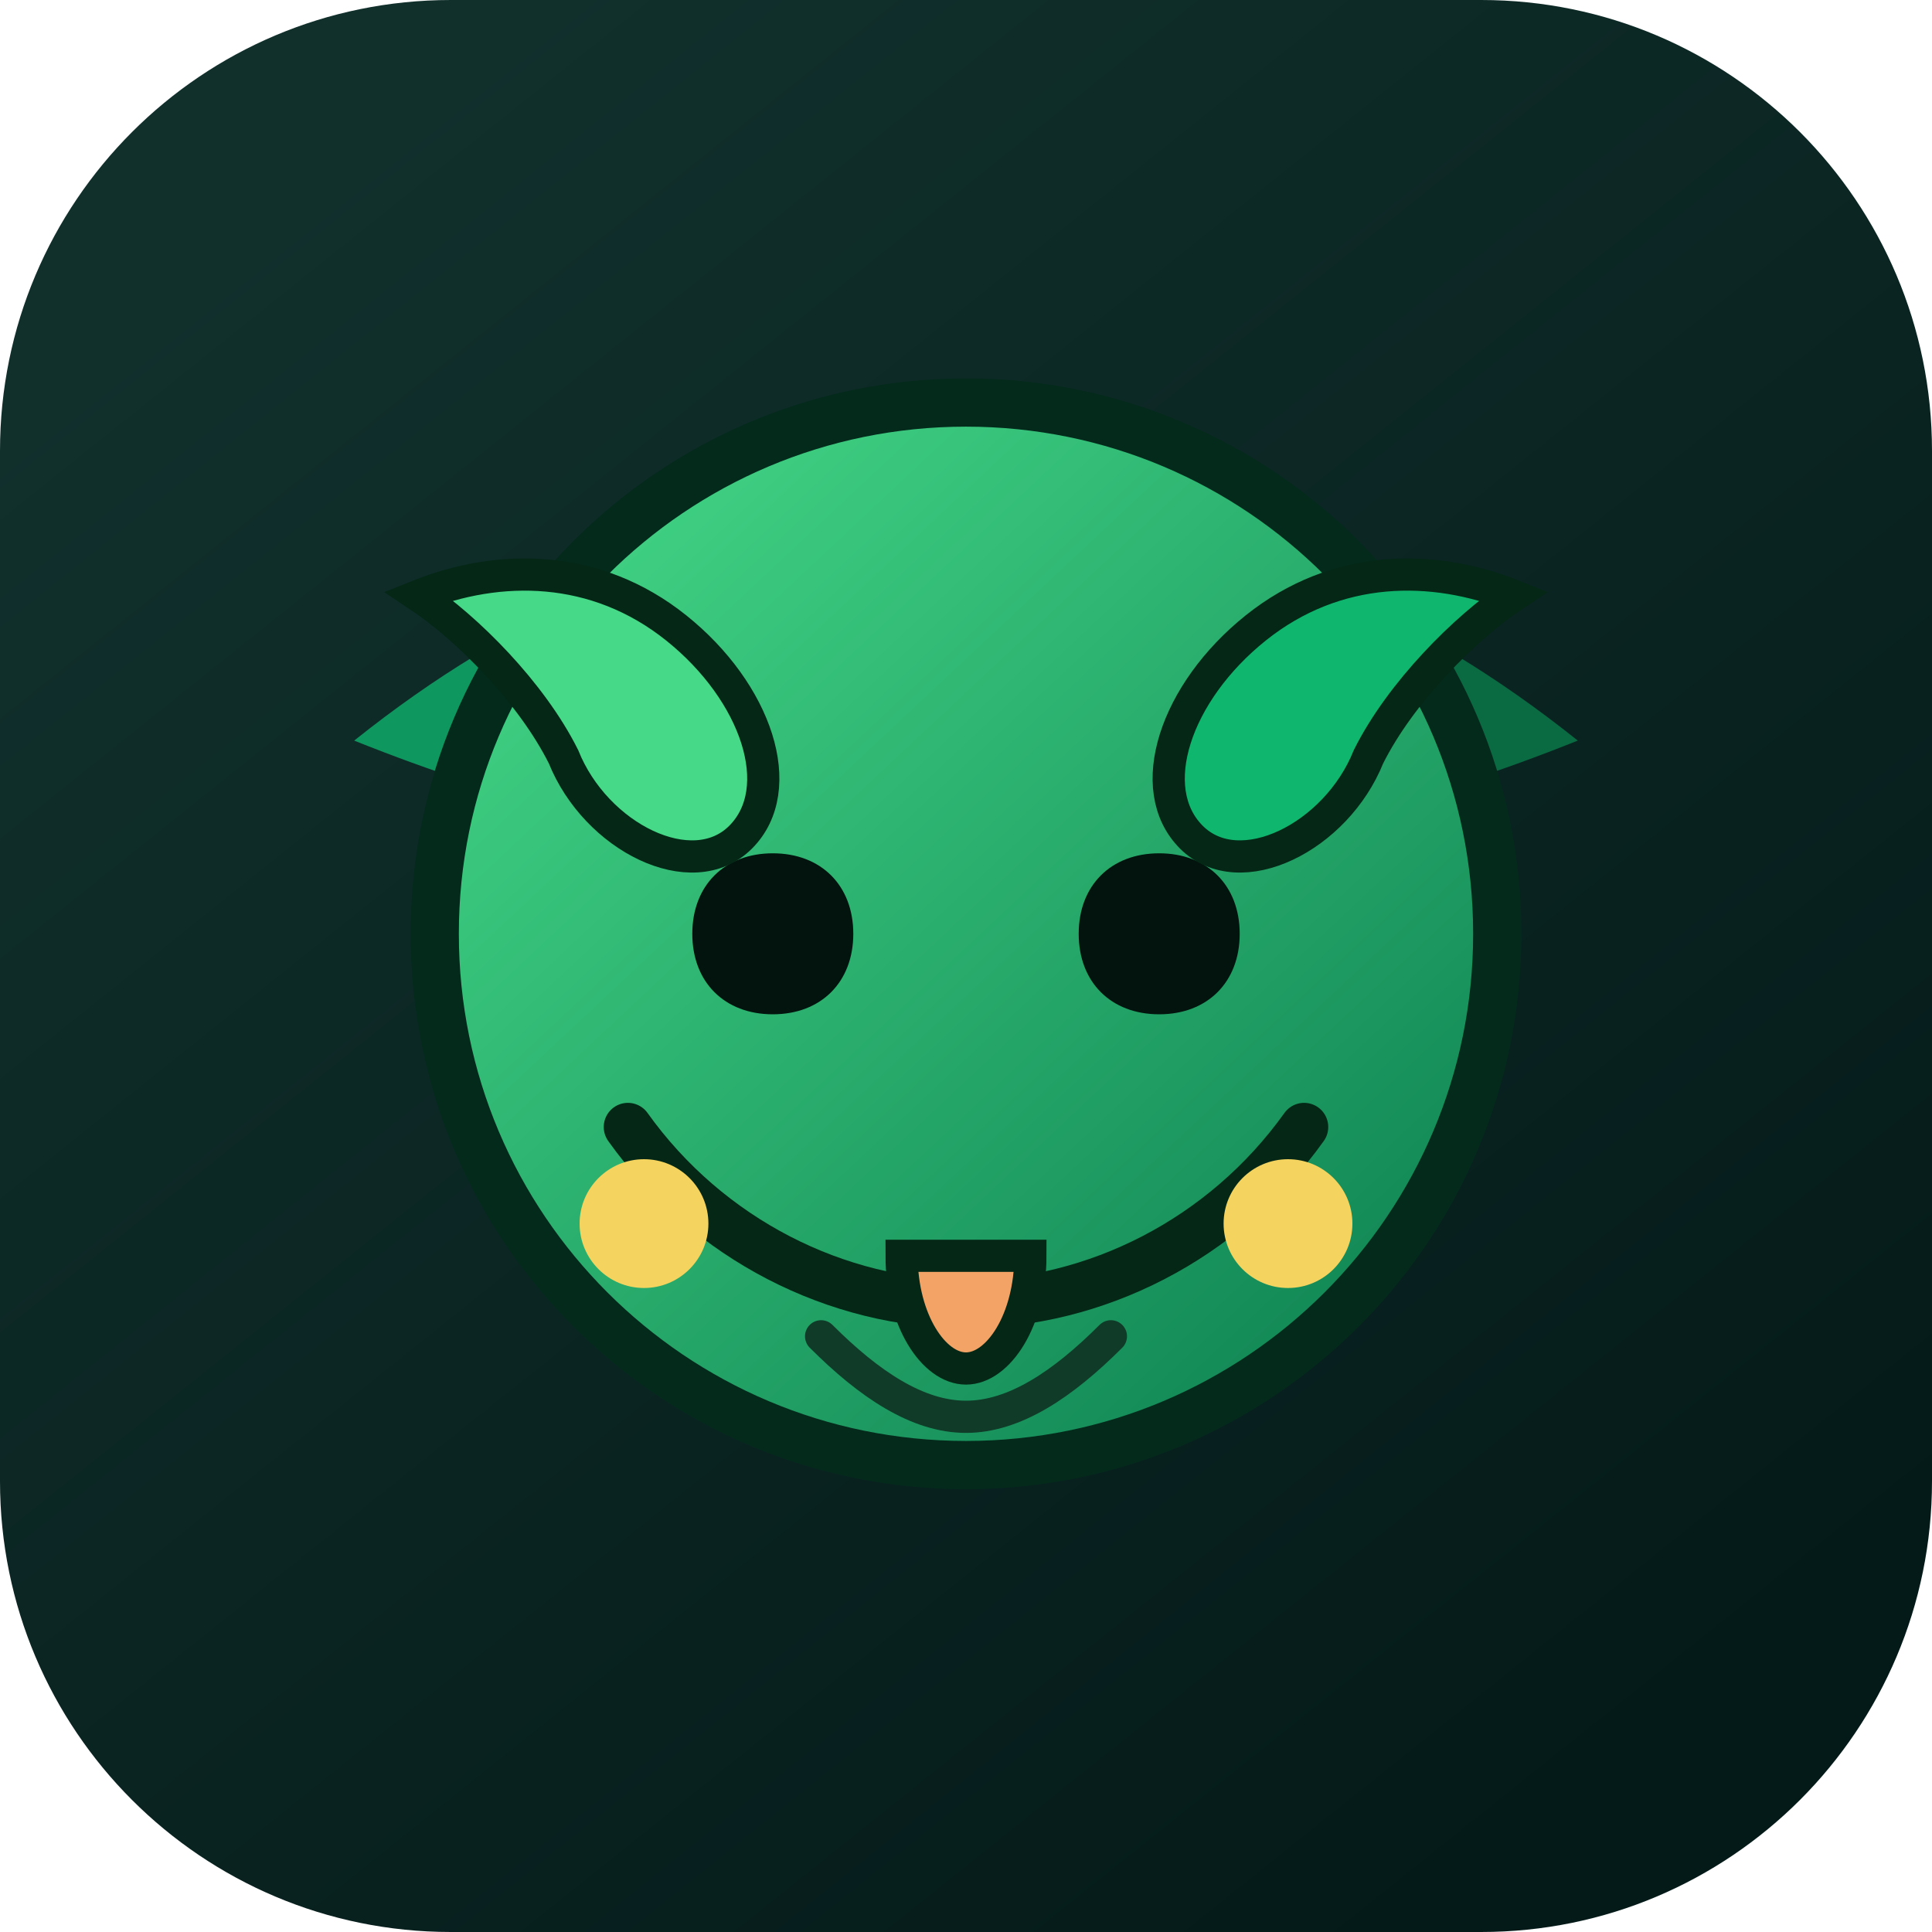
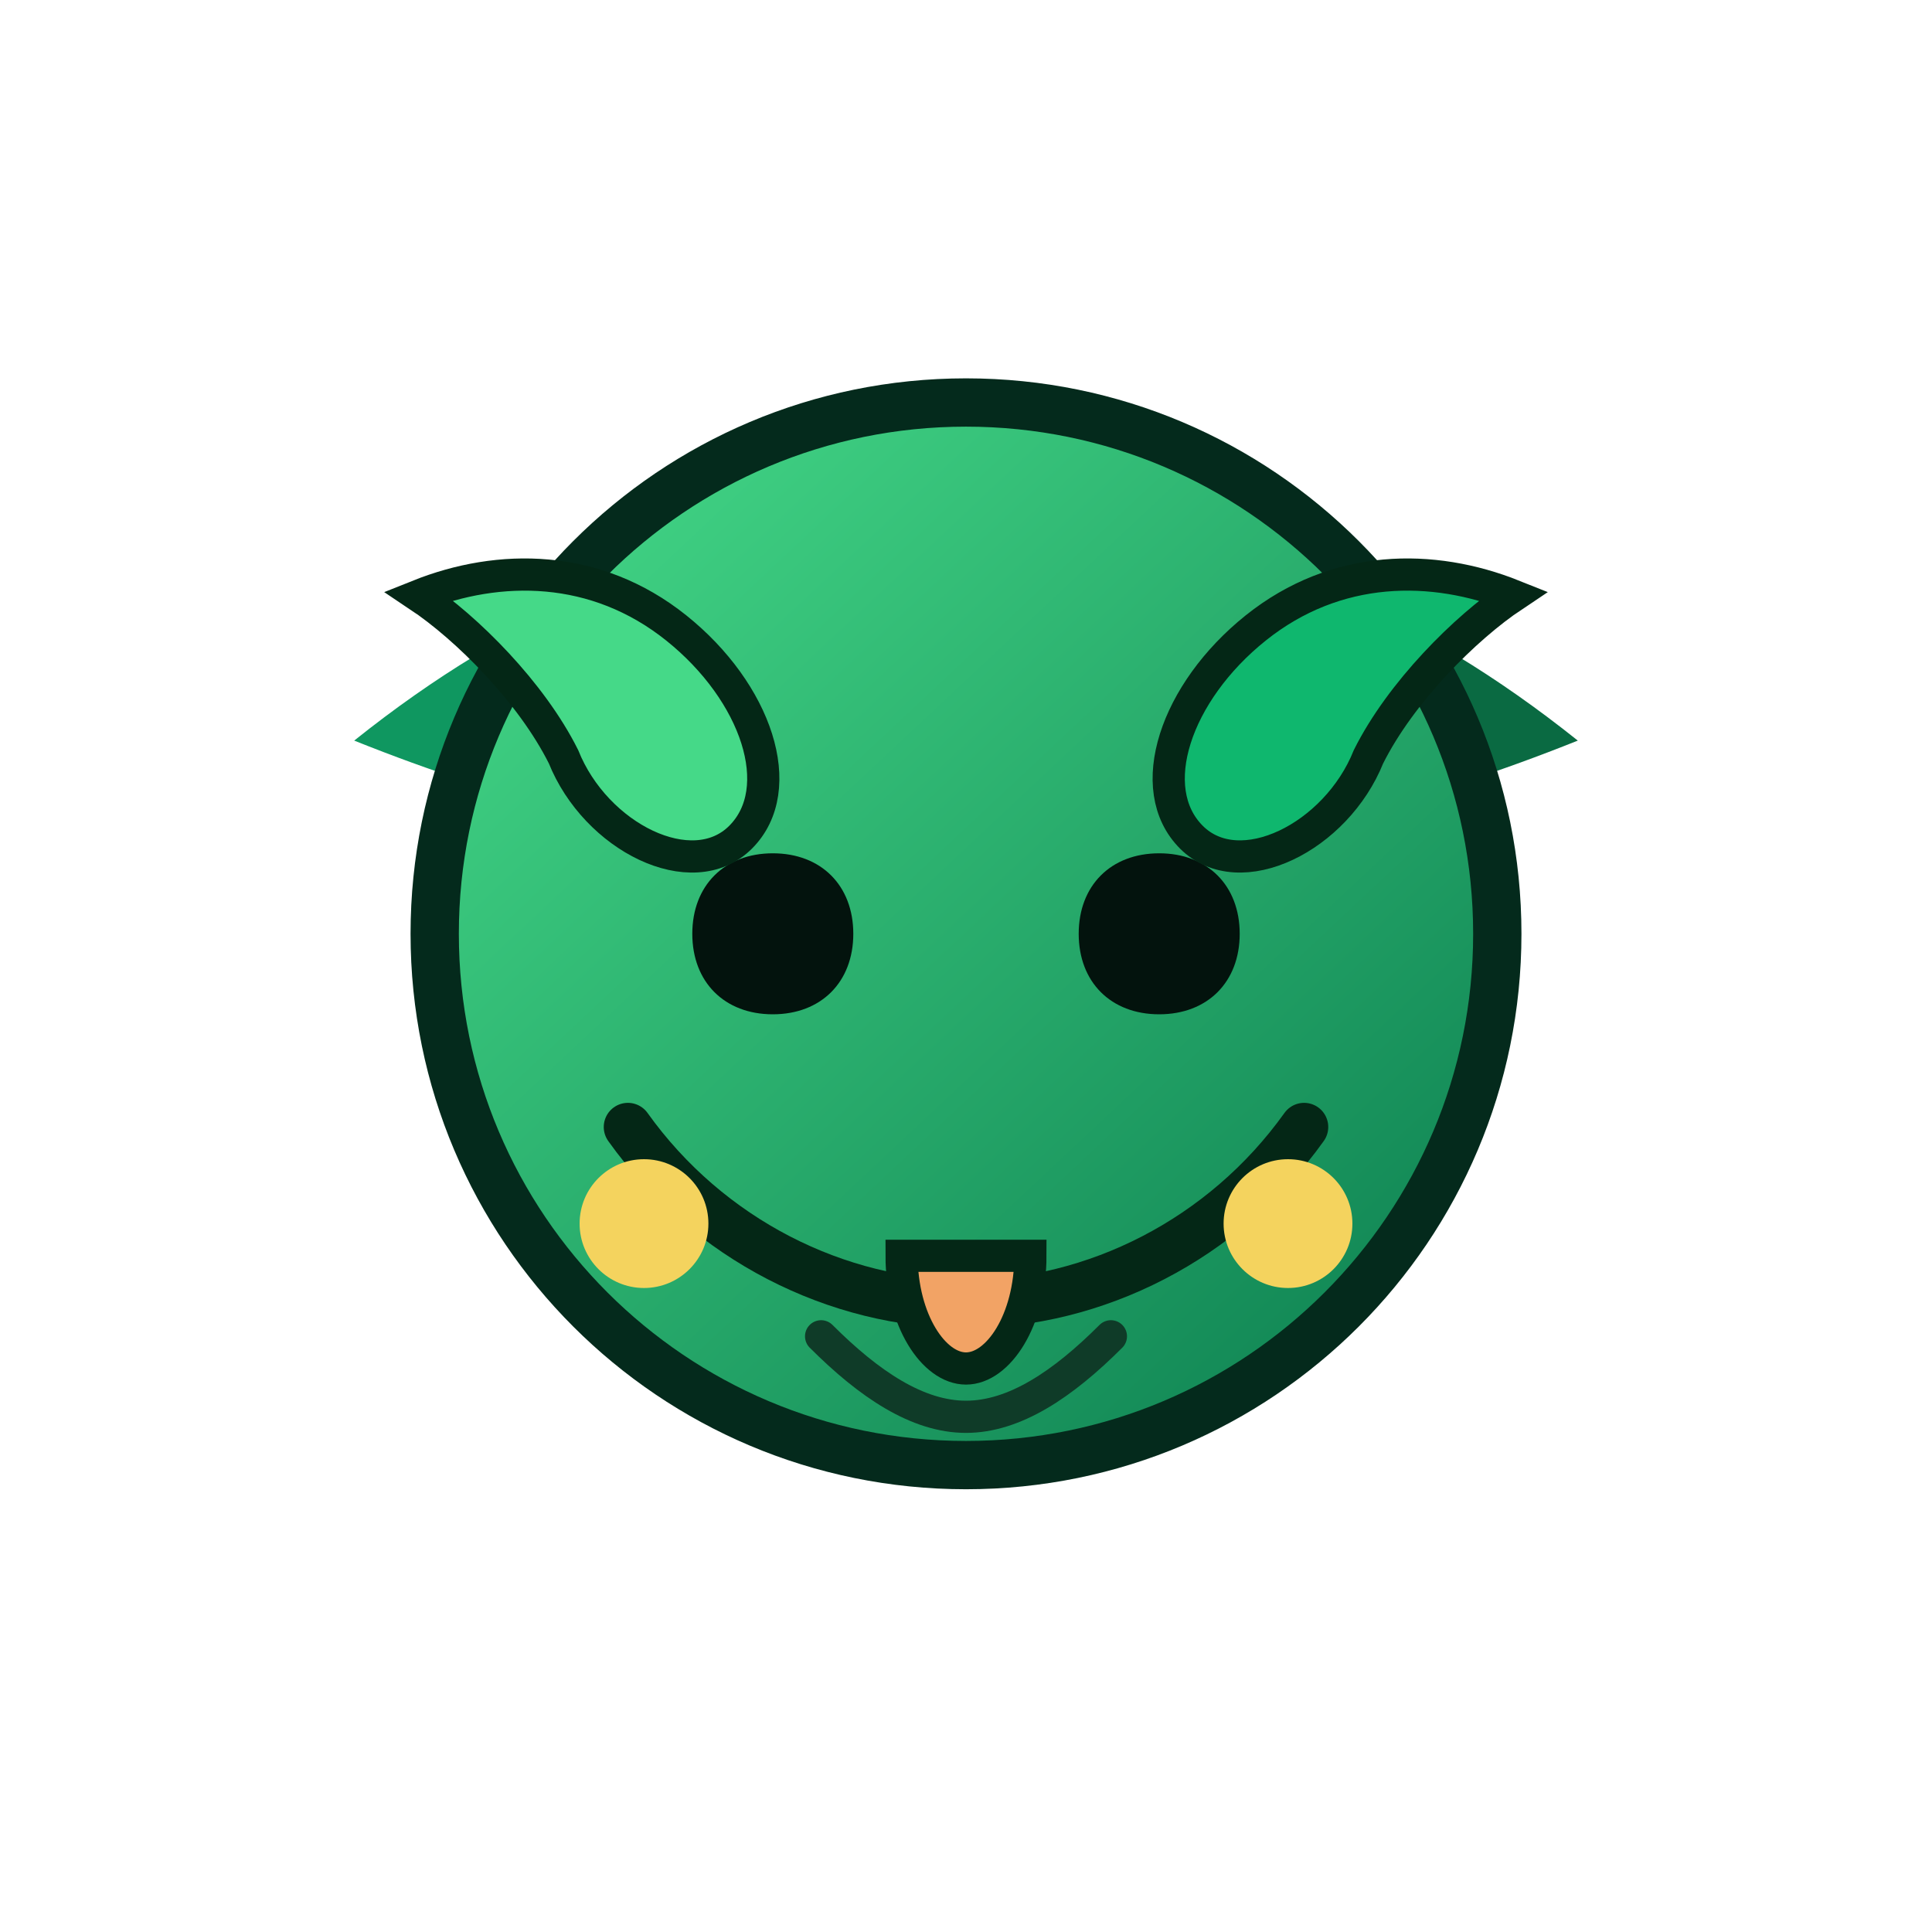
<svg xmlns="http://www.w3.org/2000/svg" viewBox="0 0 120 120" role="img" aria-labelledby="title">
  <defs>
    <linearGradient id="kobold-bg" x1="20" y1="10" x2="100" y2="110" gradientUnits="userSpaceOnUse">
      <stop offset="0" stop-color="#11302c" />
      <stop offset="1" stop-color="#041a19" />
    </linearGradient>
    <linearGradient id="kobold-skin" x1="32" y1="26" x2="92" y2="90" gradientUnits="userSpaceOnUse">
      <stop offset="0" stop-color="#45d988" />
      <stop offset="1" stop-color="#0b7d4f" />
    </linearGradient>
  </defs>
-   <rect width="120" height="120" rx="28" fill="url(#kobold-bg)" />
  <path d="M22 46c10-8 20-12 28-12-5 8-6 13-6 18-6-1-12-2-22-6z" fill="#0f9760" />
  <path d="M98 46c-10-8-20-12-28-12 5 8 6 13 6 18 6-1 12-2 22-6z" fill="#0a6a42" />
  <circle cx="60" cy="58" r="33" fill="url(#kobold-skin)" stroke="#042a1c" stroke-width="3" />
  <path d="M39 70c5 7 13 11 21 11s16-4 21-11" fill="none" stroke="#042716" stroke-width="3" stroke-linecap="round" />
  <path d="M48 63c-3 0-5-2-5-5s2-5 5-5 5 2 5 5-2 5-5 5zm24 0c-3 0-5-2-5-5s2-5 5-5 5 2 5 5-2 5-5 5z" fill="#03130d" />
  <path d="M56 78h8c0 4-2 7-4 7s-4-3-4-7z" fill="#f2a365" stroke="#042716" stroke-width="2" />
  <path d="M35 47c2 5 8 8 11 5s1-9-4-13c-5-4-11-4-16-2 3 2 7 6 9 10z" fill="#45d988" stroke="#042716" stroke-width="2" />
  <path d="M85 47c-2 5-8 8-11 5s-1-9 4-13 11-4 16-2c-3 2-7 6-9 10z" fill="#0fb76e" stroke="#042716" stroke-width="2" />
  <path d="M51 83c3 3 6 5 9 5s6-2 9-5" fill="none" stroke="#0f3b28" stroke-width="2" stroke-linecap="round" />
  <circle cx="40" cy="76" r="4" fill="#f4d35e" />
  <circle cx="80" cy="76" r="4" fill="#f4d35e" />
</svg>
